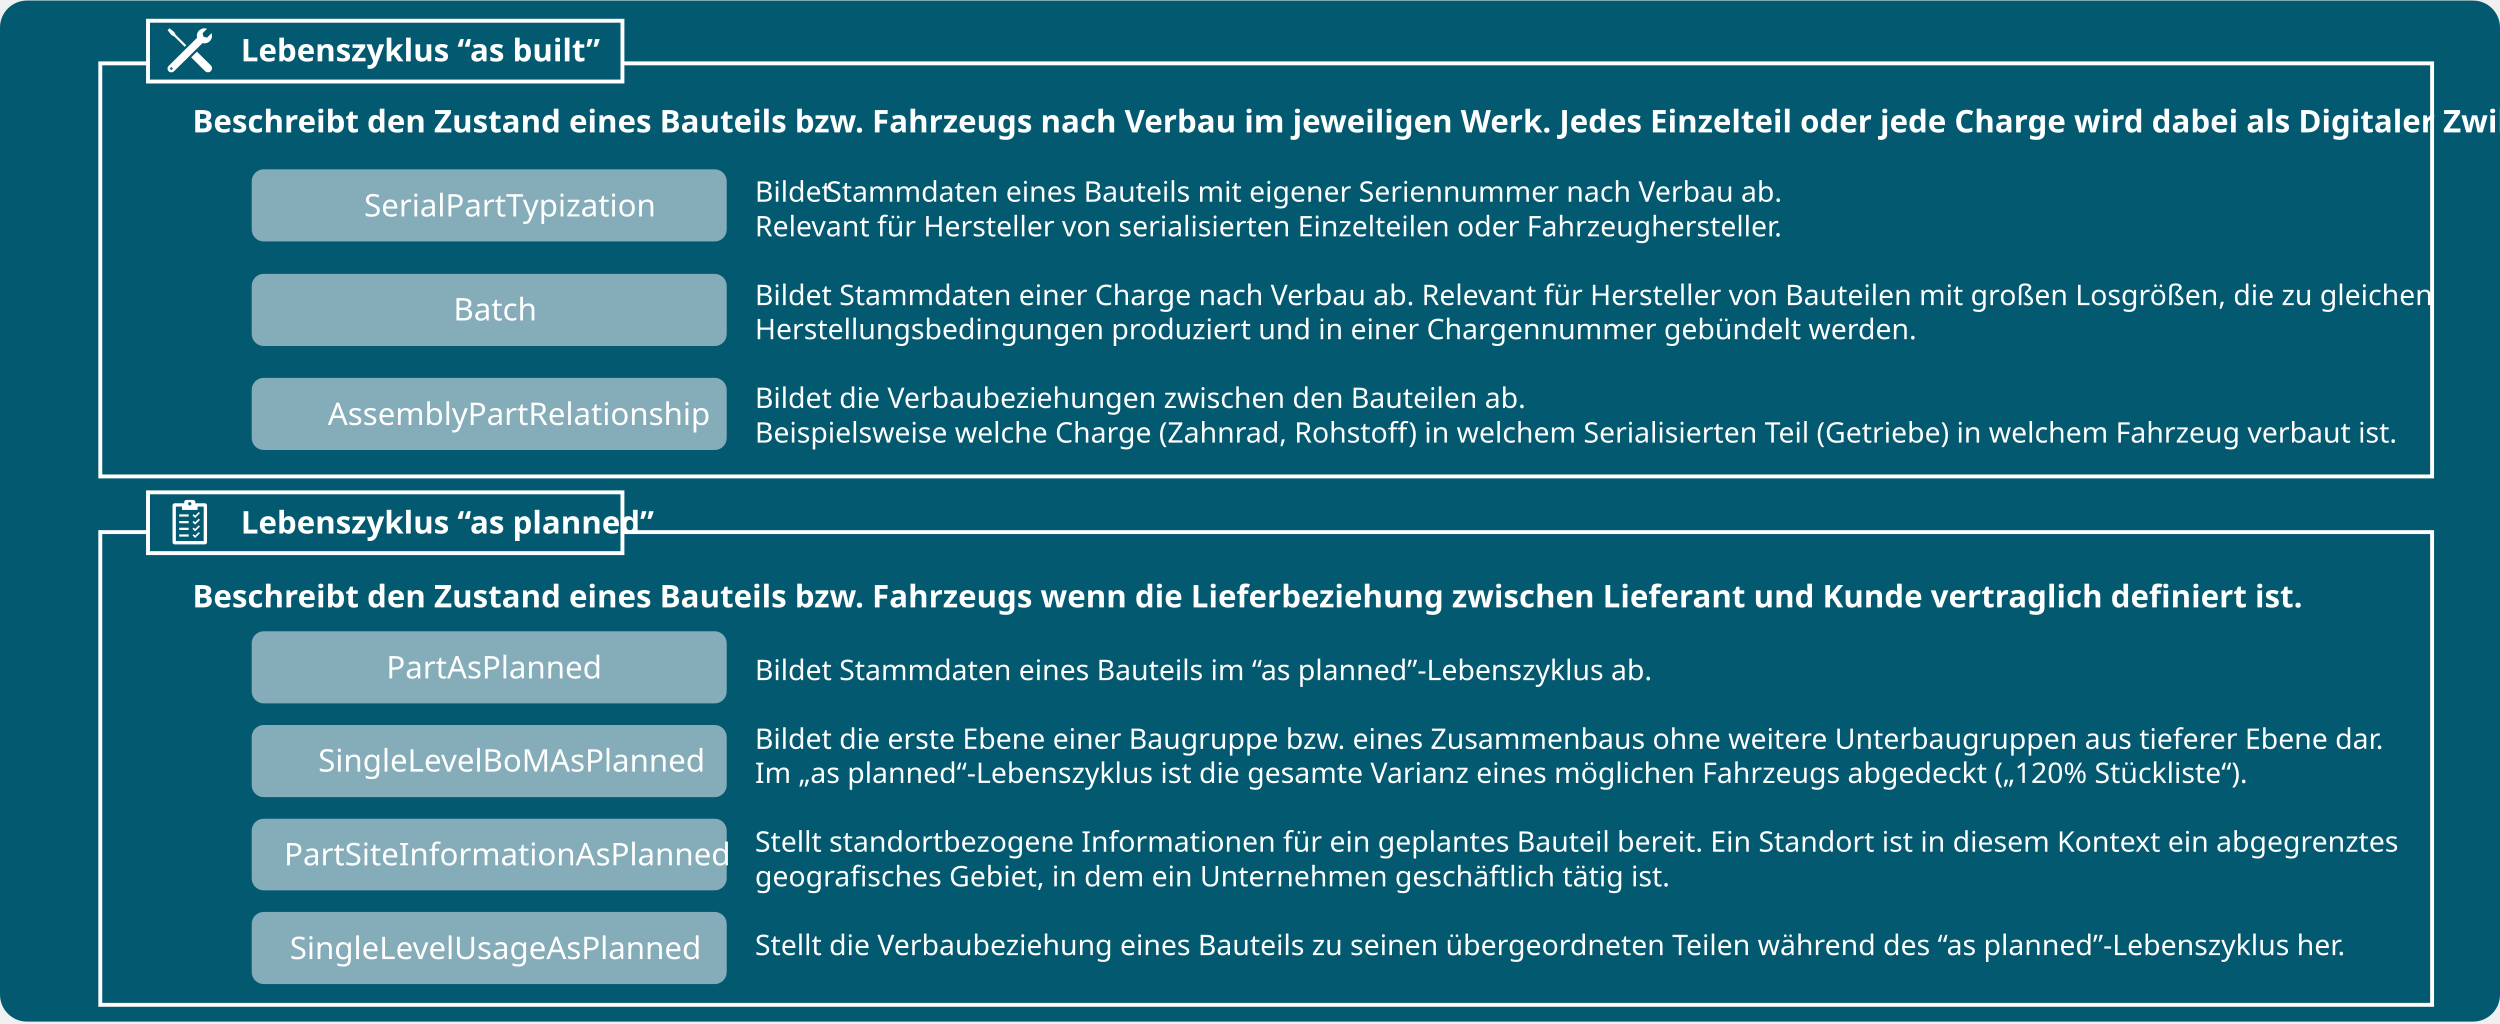
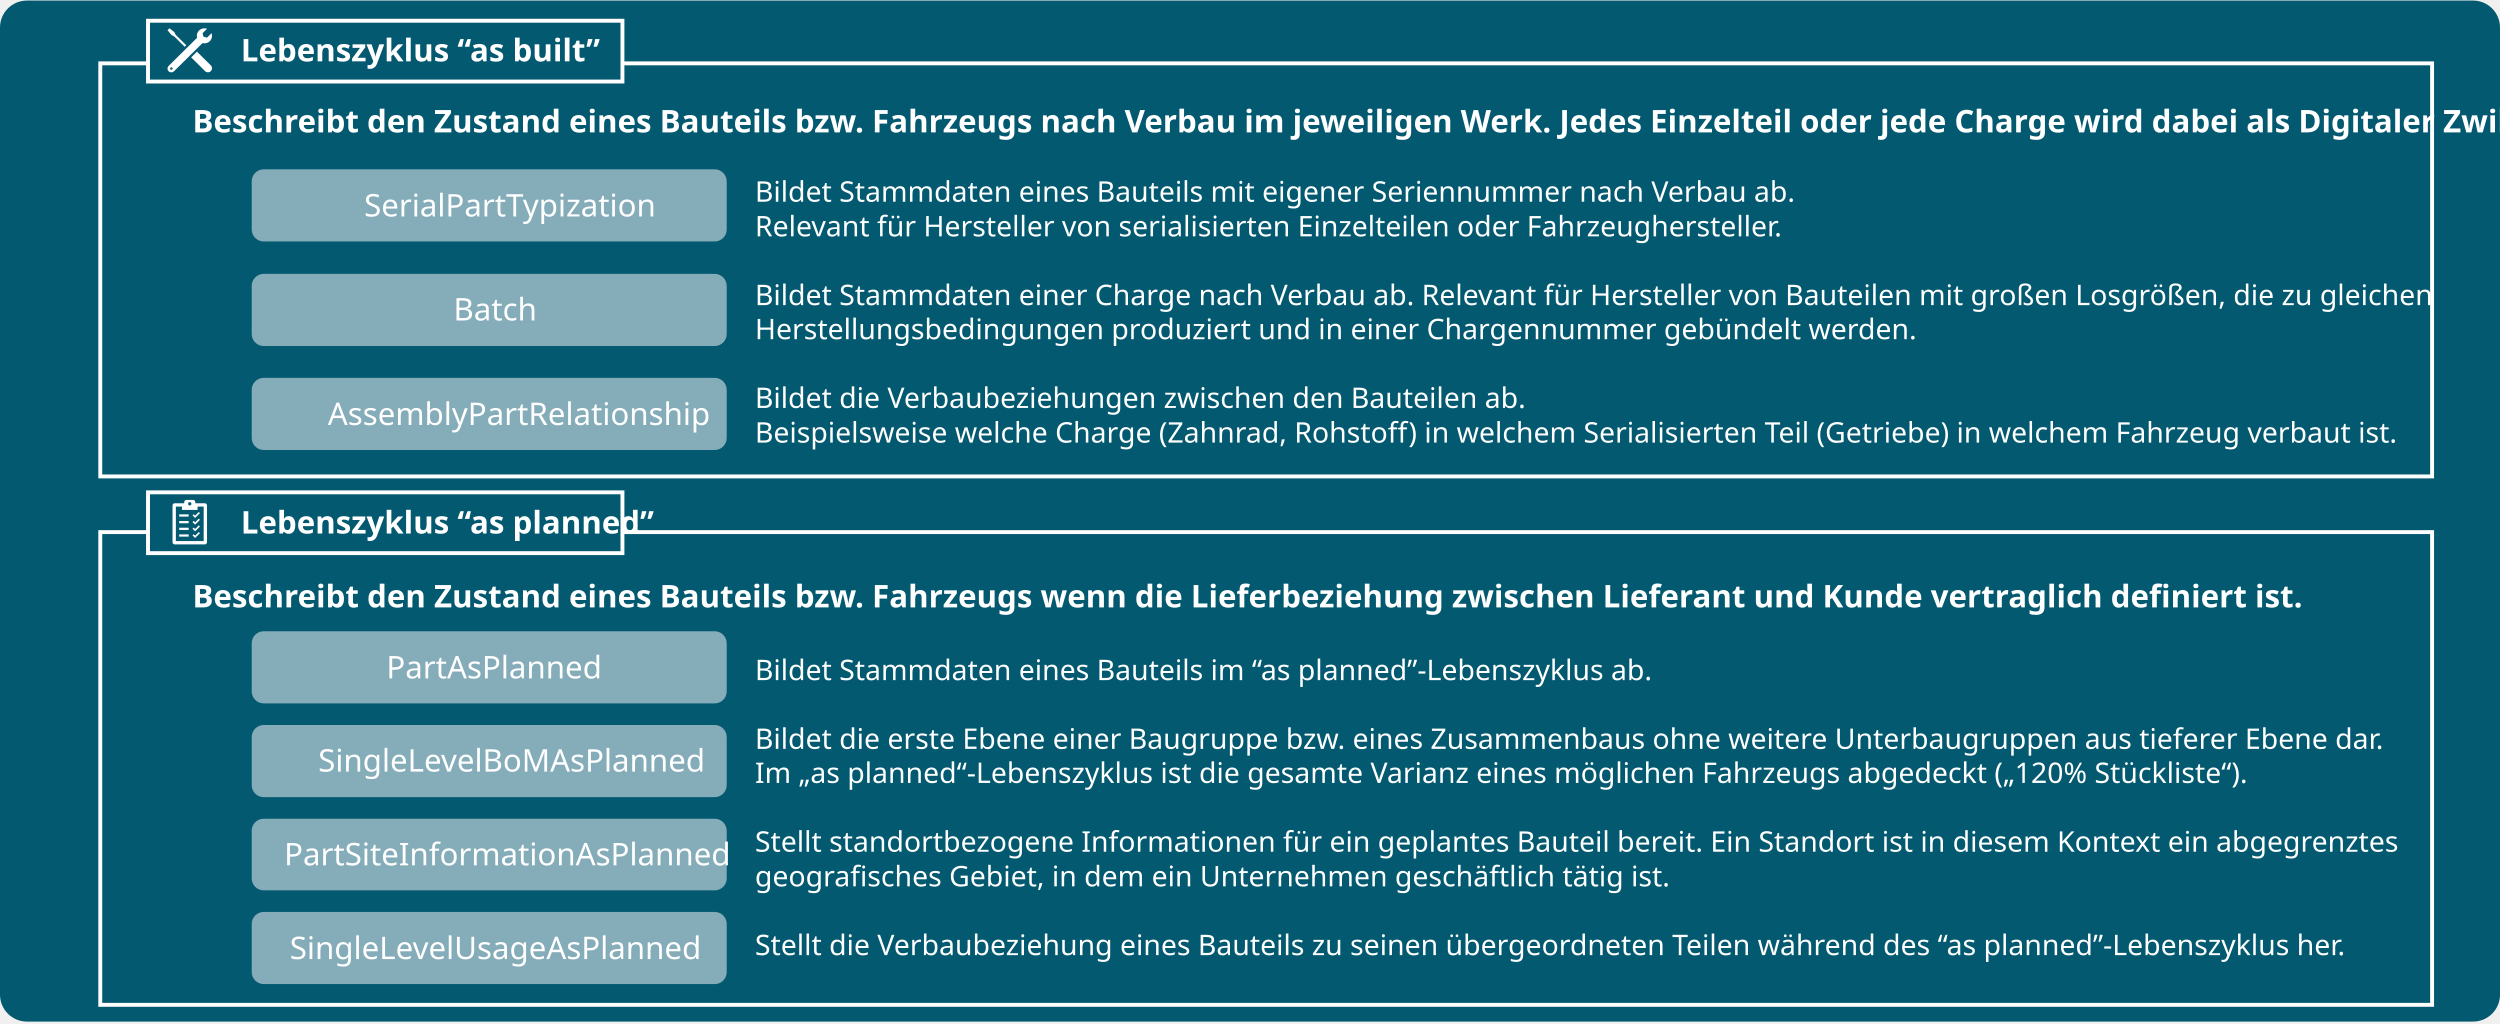
<svg xmlns="http://www.w3.org/2000/svg" width="4400" height="1801" xml:space="preserve" overflow="hidden">
  <g clip-path="url(#clip0)" transform="translate(0 -412)">
    <path d="M0 460.407C-8.75279e-15 434.225 21.225 413 47.407 413L4352.59 413C4378.78 413 4400 434.225 4400 460.407L4400 2162.59C4400 2188.78 4378.78 2210 4352.59 2210L47.407 2210C21.225 2210 0 2188.78 0 2162.59Z" fill="#035970" />
    <text fill="#FFFFFF" font-family="Arial Narrow,sans-serif" font-weight="700" font-size="55" transform="translate(338.69 645)">Beschreibt den Zustand eines Bauteils bzw. Fahrzeugs nach Verbau im jeweiligen Werk. Jedes Einzelteil oder jede Charge wird dabei als Digitaler Zwilling abgebildet.</text>
-     <text fill="#FFFFFF" font-family="Symbol,Symbol_MSFontService,sans-serif" font-weight="400" font-size="37" transform="translate(503.69 767)"></text>
-     <text fill="#FFFFFF" font-family="sans-serif" font-weight="400" font-size="50" transform="translate(1328.69 767)">Bildet </text>
-     <text fill="#FFFFFF" font-family="sans-serif" font-weight="400" font-size="50" transform="translate(1454.16 767)">Stammdaten eines Bauteils mit eigener Seriennummer nach Verbau ab. </text>
+     <text fill="#FFFFFF" font-family="sans-serif" font-weight="400" font-size="50" transform="translate(1328.69 767)">Bildet Stammdaten eines Bauteils mit eigener Seriennummer nach Verbau ab. </text>
    <text fill="#FFFFFF" font-family="sans-serif" font-weight="400" font-size="50" transform="translate(1328.69 828)">Relevant für Hersteller von serialisierten Einzelteilen oder Fahrzeughersteller.</text>
-     <text fill="#FFFFFF" font-family="Symbol,Symbol_MSFontService,sans-serif" font-weight="400" font-size="50" transform="translate(503.69 949)"></text>
    <text fill="#FFFFFF" font-family="sans-serif" font-weight="400" font-size="50" transform="translate(1328.69 949)">Bildet Stammdaten einer Charge nach Verbau ab. Relevant für Hersteller von Bauteilen mit großen Losgrößen, die zu gleichen </text>
    <text fill="#FFFFFF" font-family="sans-serif" font-weight="400" font-size="50" transform="translate(1328.69 1009)">Herstellungsbedingungen produziert und in einer Chargennummer gebündelt werden.</text>
    <text fill="#FFFFFF" font-family="sans-serif" font-weight="400" font-size="50" transform="translate(1328.69 1130)">Bildet die Verbaubeziehungen zwischen den Bauteilen ab. </text>
    <text fill="#FFFFFF" font-family="sans-serif" font-weight="400" font-size="50" transform="translate(1328.69 1191)">Beispielsweise welche Charge (Zahnrad, Rohstoff) in welchem Serialisierten Teil (Getriebe) in welchem Fahrzeug verbaut ist. </text>
    <text fill="#FFFFFF" font-family="Arial Narrow,sans-serif" font-weight="700" font-size="55" transform="translate(338.69 1481)">Beschreibt den Zustand eines Bauteils bzw. Fahrzeugs wenn die Lieferbeziehung zwischen Lieferant und Kunde vertraglich definiert ist.</text>
    <text fill="#FFFFFF" font-family="sans-serif" font-weight="400" font-size="50" transform="translate(1328.69 1609)">Bildet Stammdaten eines Bauteils im “as planned”-Lebenszyklus ab.</text>
    <text fill="#FFFFFF" font-family="sans-serif" font-weight="400" font-size="50" transform="translate(1328.69 1730)">Bildet die erste Ebene einer Baugruppe bzw. eines Zusammenbaus ohne weitere Unterbaugruppen aus tieferer Ebene dar. </text>
    <text fill="#FFFFFF" font-family="sans-serif" font-weight="400" font-size="50" transform="translate(1328.69 1790)">Im „as planned“-Lebenszyklus ist die gesamte Varianz eines möglichen Fahrzeugs abgedeckt („120% Stückliste“).</text>
    <text fill="#FFFFFF" font-family="sans-serif" font-weight="400" font-size="50" transform="translate(1328.69 1911)">Stellt standortbezogene Informationen für ein geplantes Bauteil bereit. Ein Standort ist in diesem Kontext ein abgegrenztes</text>
    <text fill="#FFFFFF" font-family="sans-serif" font-weight="400" font-size="50" transform="translate(1328.69 1972)">geografisches Gebiet, in dem ein Unternehmen geschäftlich tätig ist.</text>
    <text fill="#FFFFFF" font-family="sans-serif" font-weight="400" font-size="50" transform="translate(1328.69 2093)">Stellt die Verbaubeziehung eines Bauteils zu seinen übergeordneten Teilen während des “as planned”-Lebenszyklus her.</text>
    <path d="M443 731.167C443 719.477 452.477 710 464.167 710L1257.83 710C1269.52 710 1279 719.477 1279 731.167L1279 815.833C1279 827.523 1269.52 837 1257.83 837L464.167 837C452.477 837 443 827.523 443 815.833Z" fill="#85ACB9" />
    <text fill="#FFFFFF" font-family="sans-serif" font-weight="400" font-size="55" transform="translate(640.804 793)">SerialPartTypization</text>
    <path d="M443 915.167C443 903.477 452.477 894 464.167 894L1257.83 894C1269.52 894 1279 903.477 1279 915.167L1279 999.834C1279 1011.52 1269.52 1021 1257.83 1021L464.167 1021C452.477 1021 443 1011.52 443 999.834Z" fill="#85ACB9" />
    <text fill="#FFFFFF" font-family="sans-serif" font-weight="400" font-size="55" transform="translate(798.07 976)">Batch</text>
    <path d="M443 1098.17C443 1086.48 452.477 1077 464.167 1077L1257.83 1077C1269.52 1077 1279 1086.48 1279 1098.17L1279 1182.83C1279 1194.52 1269.52 1204 1257.83 1204L464.167 1204C452.477 1204 443 1194.52 443 1182.83Z" fill="#85ACB9" />
    <text fill="#FFFFFF" font-family="sans-serif" font-weight="400" font-size="55" transform="translate(576.924 1160)">AssemblyPartRelationship</text>
    <path d="M443 1544.17C443 1532.48 452.477 1523 464.167 1523L1257.83 1523C1269.52 1523 1279 1532.48 1279 1544.17L1279 1628.83C1279 1640.52 1269.52 1650 1257.83 1650L464.167 1650C452.477 1650 443 1640.52 443 1628.83Z" fill="#85ACB9" />
    <text fill="#FFFFFF" font-family="sans-serif" font-weight="400" font-size="55" transform="translate(680 1606)">PartAsPlanned</text>
    <path d="M443 1709.17C443 1697.48 452.477 1688 464.167 1688L1257.83 1688C1269.52 1688 1279 1697.48 1279 1709.17L1279 1793.83C1279 1805.52 1269.52 1815 1257.83 1815L464.167 1815C452.477 1815 443 1805.52 443 1793.83Z" fill="#85ACB9" />
    <text fill="#FFFFFF" font-family="sans-serif" font-weight="400" font-size="55" transform="translate(560 1770)">SingleLevelBoMAsPlanned</text>
    <path d="M443 1874C443 1862.4 452.402 1853 464.001 1853L1258 1853C1269.6 1853 1279 1862.4 1279 1874L1279 1958C1279 1969.6 1269.6 1979 1258 1979L464.001 1979C452.402 1979 443 1969.6 443 1958Z" fill="#85ACB9" />
    <text fill="#FFFFFF" font-family="sans-serif" font-weight="400" font-size="55" transform="translate(500 1935)">PartSiteInformationAsPlanned</text>
    <path d="M443 2038.17C443 2026.48 452.477 2017 464.167 2017L1257.83 2017C1269.52 2017 1279 2026.48 1279 2038.17L1279 2122.83C1279 2134.52 1269.52 2144 1257.83 2144L464.167 2144C452.477 2144 443 2134.52 443 2122.83Z" fill="#85ACB9" />
    <text fill="#FFFFFF" font-family="sans-serif" font-weight="400" font-size="55" transform="translate(510 2100)">SingleLevelUsageAsPlanned</text>
    <rect x="176.5" y="523.5" width="4104" height="727" stroke="#FFFFFF" stroke-width="6.875" stroke-linecap="butt" stroke-linejoin="miter" stroke-miterlimit="8" stroke-opacity="1" fill="none" />
    <rect x="260.5" y="448.5" width="835" height="107" stroke="#FFFFFF" stroke-width="6.875" stroke-linecap="butt" stroke-linejoin="miter" stroke-miterlimit="8" stroke-opacity="1" fill="#035970" />
    <text fill="#FFFFFF" font-family="Arial Narrow,sans-serif" font-weight="700" font-size="55" transform="translate(423.81 520)">Lebenszyklus “as built”</text>
    <g clip-path="url(#clip1)">
      <g clip-path="url(#clip2)">
        <g clip-path="url(#clip3)">
          <path d="M15.984 80.212C15.306 80.891 14.434 81.084 13.562 80.697 12.691 80.309 12.206 79.534 12.206 78.662 12.206 77.79 12.787 76.919 13.562 76.628 14.434 76.24 15.306 76.434 15.984 77.112 16.856 77.887 16.856 79.341 15.984 80.212ZM84.378 16.372 76.531 24.219 70.331 22.572 68.781 16.469 76.628 8.622C71.978 6.878 66.747 7.944 63.066 11.238 59.384 14.628 57.931 19.666 59.191 24.509L9.784 73.915C8.041 75.562 7.362 78.081 7.944 80.406 8.525 82.731 10.366 84.572 12.691 85.153 15.016 85.734 17.438 85.056 19.181 83.312L68.587 33.906C73.431 35.166 78.469 33.712 81.859 30.031 85.153 26.35 86.219 21.022 84.378 16.372Z" fill="#FFFFFF" fill-rule="nonzero" transform="matrix(1.01075 0 0 1 287 454)" />
          <path d="M83.99 73.915 58.997 48.922 48.922 58.997 73.141 83.216 74.012 84.087 74.109 83.99C76.919 86.025 80.794 85.637 83.216 83.216 85.637 80.697 85.928 76.822 83.99 73.915Z" fill="#FFFFFF" fill-rule="nonzero" transform="matrix(1.01075 0 0 1 287 454)" />
          <path d="M21.894 19.181 21.991 19.084 19.472 14.434 11.141 7.75 7.75 11.141 14.434 19.472 19.084 21.991 19.181 21.894 37.684 40.397 40.397 37.684Z" fill="#FFFFFF" fill-rule="nonzero" transform="matrix(1.01075 0 0 1 287 454)" />
        </g>
      </g>
    </g>
    <rect x="176.5" y="1348.5" width="4104" height="832" stroke="#FFFFFF" stroke-width="6.875" stroke-linecap="butt" stroke-linejoin="miter" stroke-miterlimit="8" stroke-opacity="1" fill="none" />
    <rect x="260.5" y="1278.5" width="835" height="107" stroke="#FFFFFF" stroke-width="6.875" stroke-linecap="butt" stroke-linejoin="miter" stroke-miterlimit="8" stroke-opacity="1" fill="#035970" />
    <text fill="#FFFFFF" font-family="Arial Narrow,sans-serif" font-weight="700" font-size="55" transform="translate(423.81 1351)">Lebenszyklus “as planned”</text>
    <g clip-path="url(#clip4)">
      <g clip-path="url(#clip5)">
        <g clip-path="url(#clip6)">
          <path d="M22.521 19.583 33.292 19.583 33.292 25.458 60.708 25.458 60.708 19.583 71.479 19.583 71.479 80.291 22.521 80.291 22.521 19.583ZM47.098 11.75C48.664 11.75 49.937 13.121 49.937 14.688 49.937 16.352 48.664 17.625 47 17.625 45.335 17.625 44.062 16.352 44.062 14.688 44.062 13.023 45.335 11.75 47.098 11.75ZM16.646 17.625 16.646 82.25C16.646 84.404 18.408 86.166 20.562 86.166L73.437 86.166C75.591 86.166 77.354 84.404 77.354 82.25L77.354 17.625C77.354 15.471 75.591 13.708 73.437 13.708L56.792 13.708 56.792 11.75C56.792 9.596 55.029 7.833 52.875 7.833L41.125 7.833C38.971 7.833 37.208 9.596 37.208 11.75L37.208 13.708 20.562 13.708C18.408 13.708 16.646 15.471 16.646 17.625Z" fill="#FFFFFF" fill-rule="nonzero" transform="translate(287 1284)" />
          <path d="M28.396 33.292 45.042 33.292 45.042 37.208 28.396 37.208Z" fill="#FFFFFF" fill-rule="nonzero" transform="translate(287 1284)" />
          <path d="M28.396 45.042 45.042 45.042 45.042 48.958 28.396 48.958Z" fill="#FFFFFF" fill-rule="nonzero" transform="translate(287 1284)" />
          <path d="M28.396 56.792 45.042 56.792 45.042 60.708 28.396 60.708Z" fill="#FFFFFF" fill-rule="nonzero" transform="translate(287 1284)" />
          <path d="M28.396 68.541 45.042 68.541 45.042 72.458 28.396 72.458Z" fill="#FFFFFF" fill-rule="nonzero" transform="translate(287 1284)" />
          <path d="M51.798 35.054 53.854 32.998 56.4 35.544 62.862 29.081 64.919 31.137 56.4 39.656Z" fill="#FFFFFF" fill-rule="nonzero" transform="translate(287 1284)" />
          <path d="M51.798 46.804 53.854 44.748 56.4 47.294 62.862 40.831 64.919 42.887 56.4 51.406Z" fill="#FFFFFF" fill-rule="nonzero" transform="translate(287 1284)" />
          <path d="M51.798 58.554 53.854 56.498 56.4 59.044 62.862 52.581 64.919 54.637 56.4 63.156Z" fill="#FFFFFF" fill-rule="nonzero" transform="translate(287 1284)" />
          <path d="M51.798 70.304 53.854 68.248 56.4 70.794 62.862 64.331 64.919 66.387 56.4 74.906Z" fill="#FFFFFF" fill-rule="nonzero" transform="translate(287 1284)" />
        </g>
      </g>
    </g>
  </g>
</svg>
